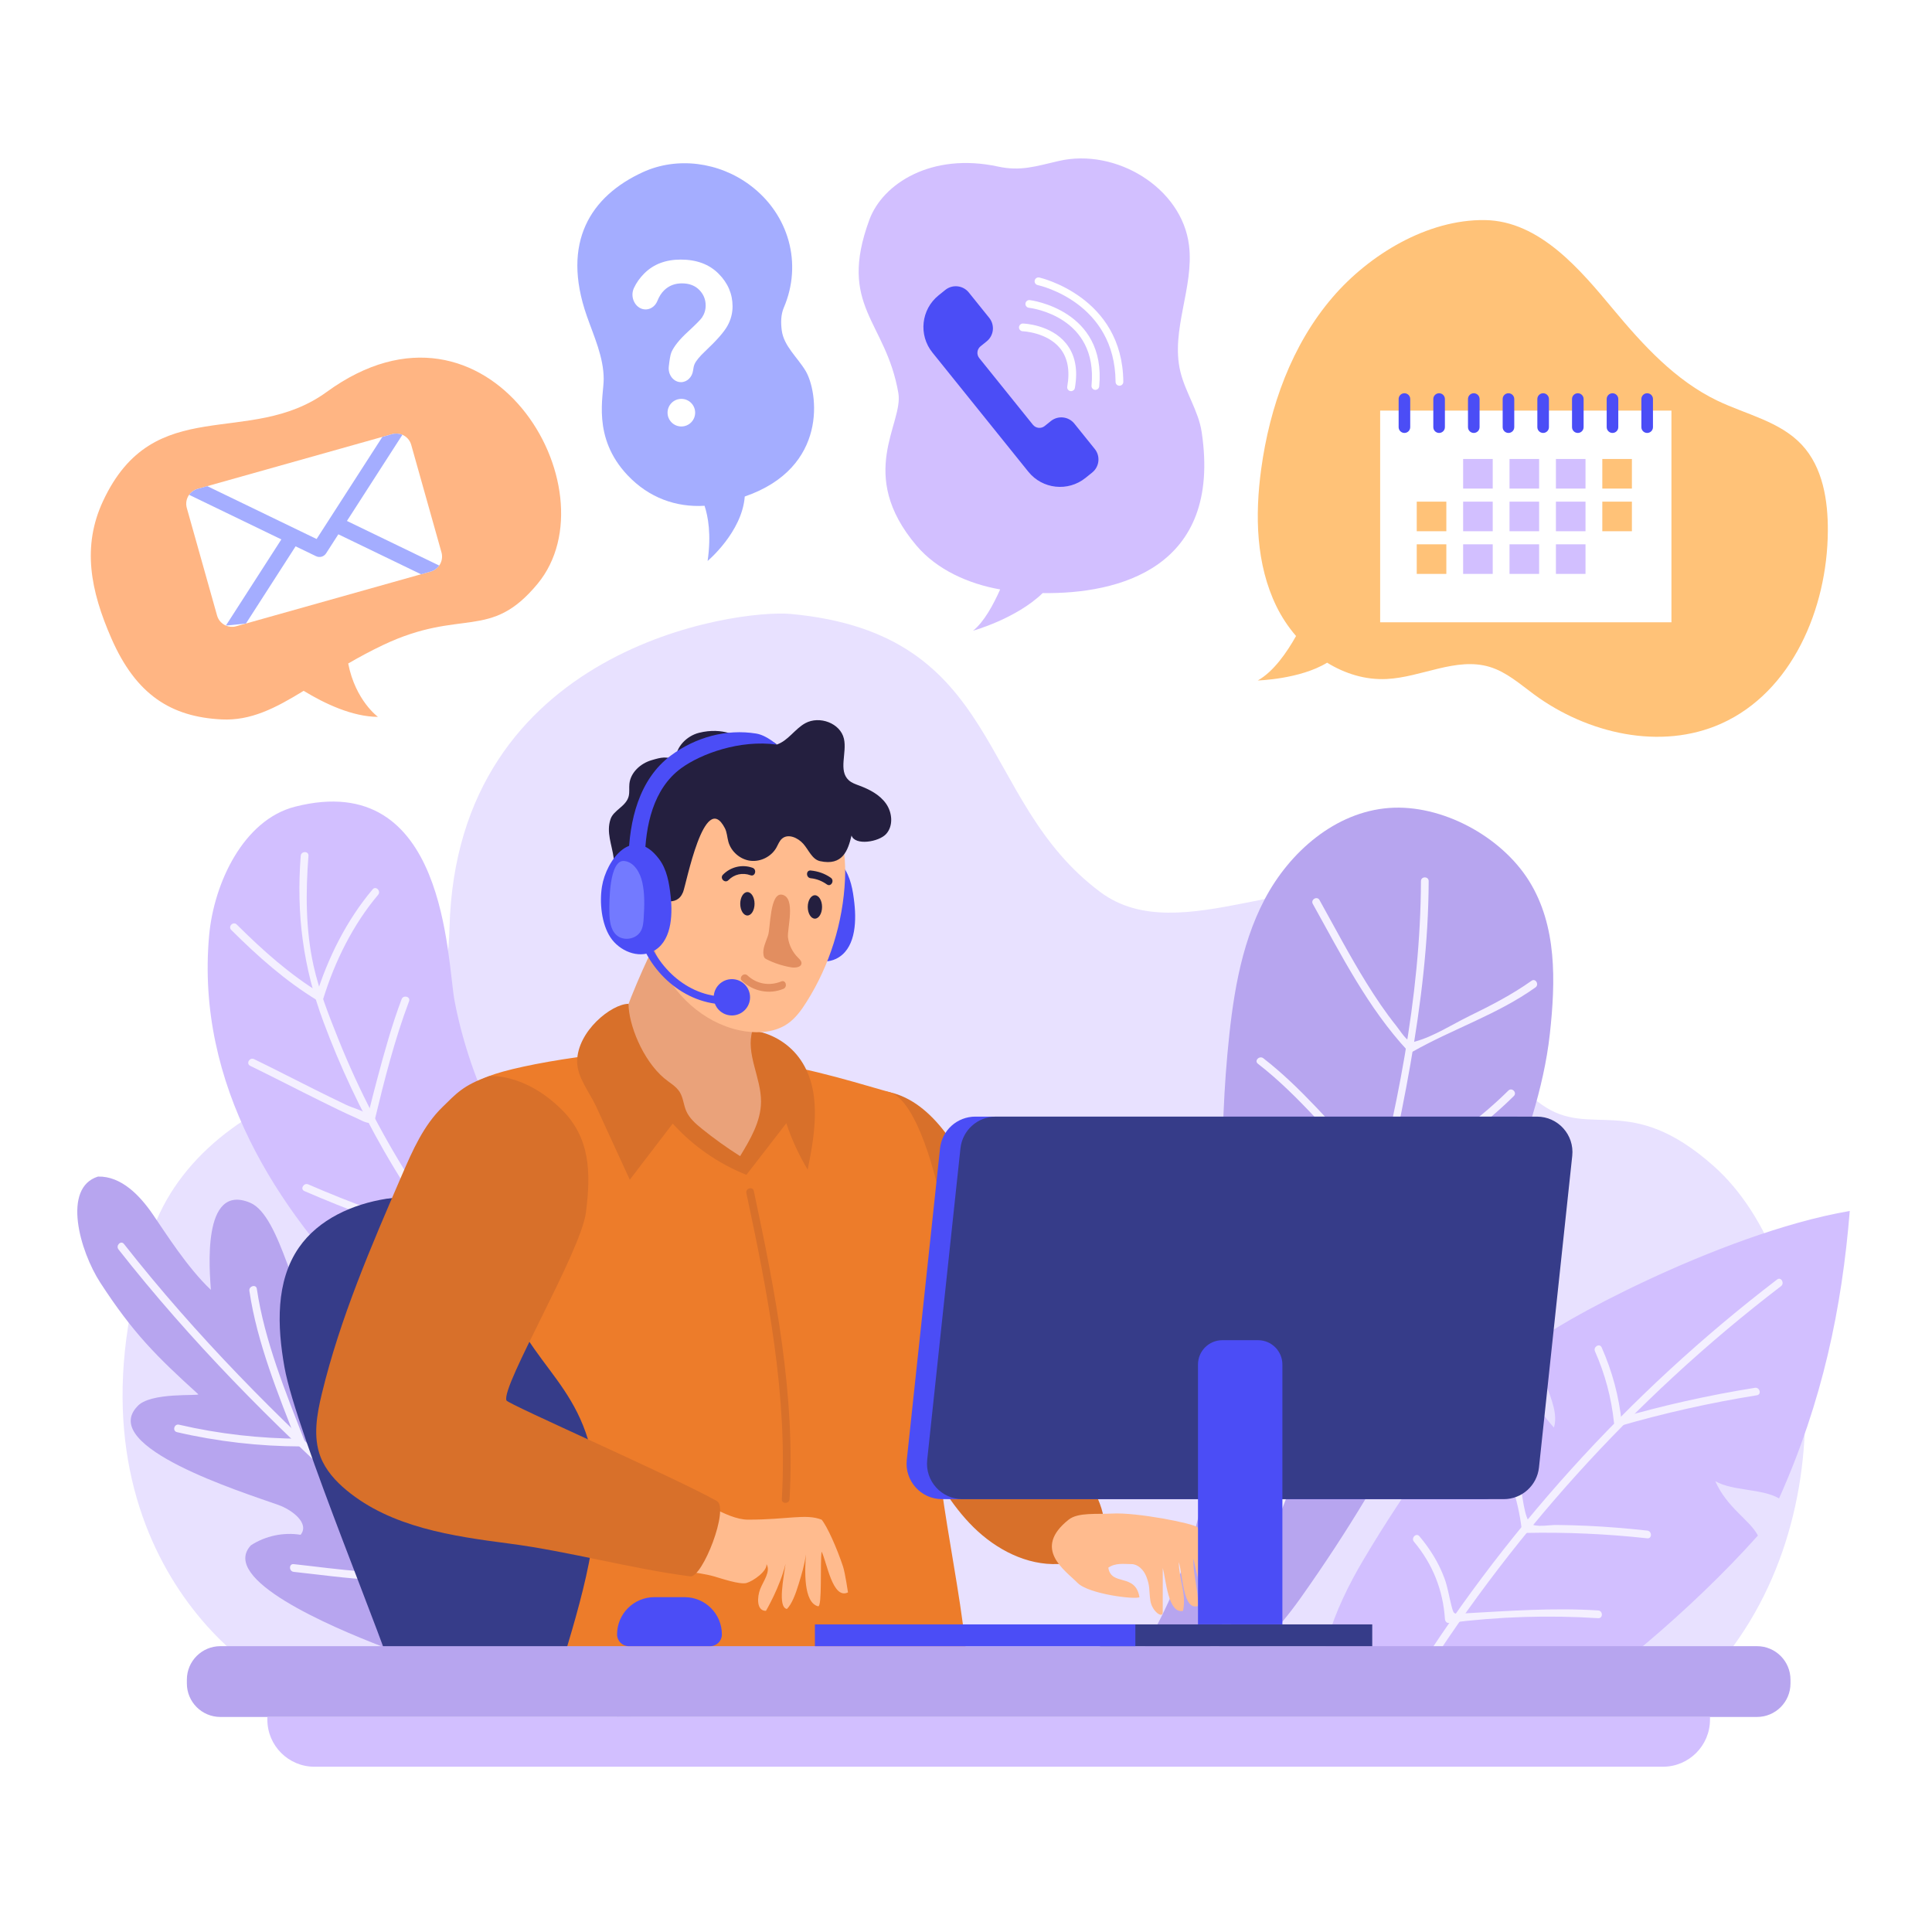
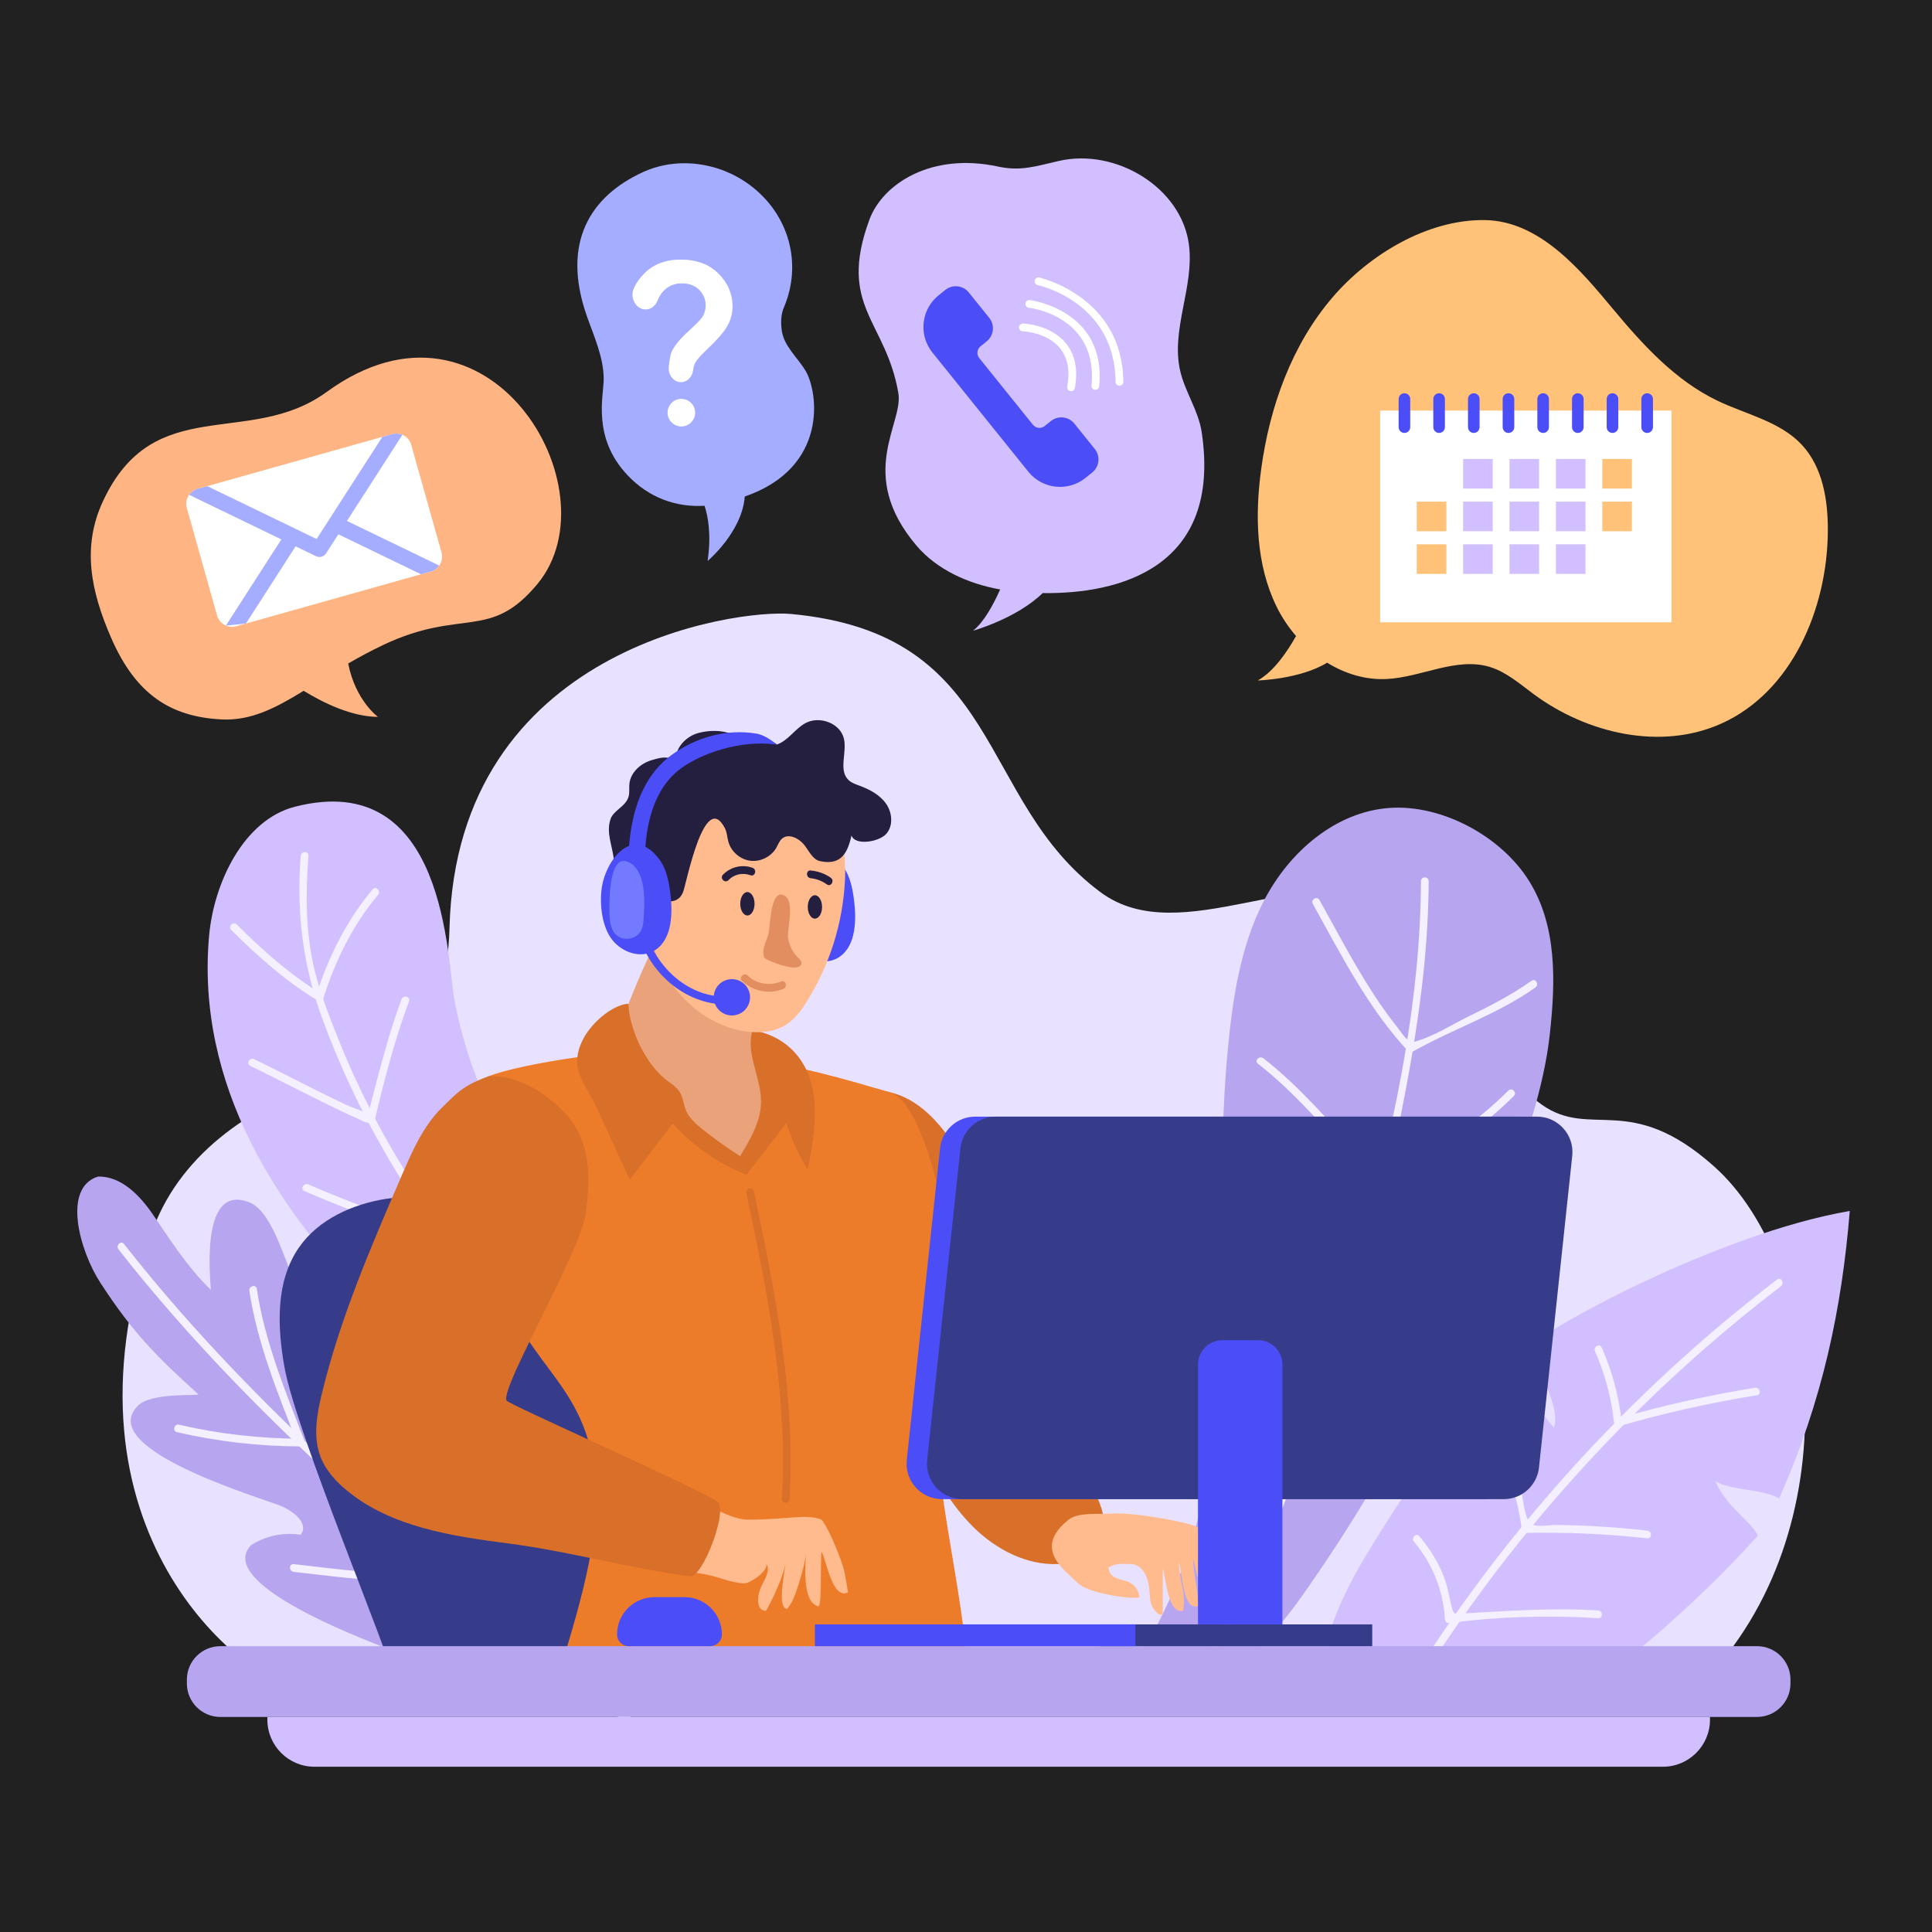
<svg xmlns="http://www.w3.org/2000/svg" version="1.1" x="0px" y="0px" viewBox="0 0 500 500" style="enable-background:new 0 0 500 500;" xml:space="preserve">
  <g id="BACKGROUND">
-     <rect style="fill:#FFFFFF;" width="500" height="500" />
+     <rect style="fill:#212121FF;" width="500" height="500" />
  </g>
  <g id="OBJECTS">
    <g>
      <g>
        <g>
          <g>
            <path style="fill:#E8E1FF;" d="M39.177,319.292c6.708-19.67,24.963-33.085,45.681-39.383c5.389-1.638,11.175-2.383,16.02-5.178       c11.59-6.686,15.12-21.532,15.449-34.537c1.838-72.751,74.419-82.589,88.354-81.301c55.271,5.109,47.832,48.041,80.126,72.004       c20.867,15.484,53.587-9.086,76.672,2.97c19.591,10.231,19.525,39.196,37.436,51.952c12.854,9.155,22.785-3.476,44.668,16.028       c28.16,25.098,35.747,94.304-3.263,133.919l-363.143,1.555C63.806,435.06,12.807,396.619,39.177,319.292z" />
          </g>
          <g>
            <g>
              <path style="fill:#D2BFFF;" d="M352.918,403.565c11.171-18.801,24.079-36.57,38.505-53.007        c2.165,6.969,5.851,13.461,10.726,18.891c2.106-6.576-6.671-16.399-3.655-22.61c1.263-2.602,45.949-27.547,80.225-33.445        c-2.04,25.086-7.019,49.22-18.303,74.391c-4.43-2.583-12.072-1.88-16.502-4.462c3.066,6.953,8.873,9.961,11.032,14.072        c-17.374,19.496-42.526,40.258-50.705,43.239c-17.101,6.233-35.642,2.014-52.299-3.559        c-8.888-2.974-11.083-3.546-8.396-12.832C345.635,417.025,349.095,409.999,352.918,403.565z" />
            </g>
            <g>
              <g>
                <path style="fill:#F4F0FF;" d="M364.866,439.311c25.201-41.032,57.806-77.191,96.055-106.449         c1.009-0.771,0.013-2.509-1.01-1.727c-38.533,29.475-71.381,65.825-96.772,107.166         C362.464,439.402,364.193,440.408,364.866,439.311L364.866,439.311z" />
              </g>
            </g>
            <g>
              <g>
                <path style="fill:#F4F0FF;" d="M365.933,398.999c4.831,5.761,7.531,12.52,8.017,20.025c0.031,0.486,0.436,1.072,1,1         c12.841-1.647,25.731-2.06,38.652-1.239c1.285,0.082,1.28-1.919,0-2c-11.739-0.746-23.113,0.133-34.807,0.766         c-2.634,0.143-2.54,0.379-3.171-2.031c-0.625-2.386-0.94-4.741-1.808-7.076c-1.495-4.02-3.72-7.582-6.468-10.859         C366.519,396.597,365.11,398.018,365.933,398.999L365.933,398.999z" />
              </g>
            </g>
            <g>
              <g>
                <path style="fill:#F4F0FF;" d="M386.429,373.842c3.96,6.795,6.437,14.067,7.385,21.875c0.064,0.528,0.406,1.012,1,1         c10.531-0.215,21.021,0.251,31.492,1.398c1.278,0.14,1.268-1.861,0-2c-5.229-0.573-10.466-1.01-15.722-1.243         c-2.626-0.117-5.255-0.188-7.884-0.214c-1.613-0.016-5.189,0.678-6.503-0.305c-1.84-1.376-2.132-8.061-2.953-10.504         c-1.296-3.857-3.042-7.504-5.089-11.017C387.508,371.721,385.779,372.726,386.429,373.842L386.429,373.842z" />
              </g>
            </g>
            <g>
              <g>
                <path style="fill:#F4F0FF;" d="M412.779,349.719c2.613,5.907,4.239,12.005,4.917,18.427c0.066,0.627,0.587,1.161,1.266,0.964         c11.744-3.411,23.654-6.083,35.729-8.017c1.267-0.203,0.729-2.131-0.532-1.929c-12.076,1.934-23.985,4.606-35.729,8.017         c0.422,0.321,0.844,0.643,1.266,0.964c-0.717-6.788-2.431-13.197-5.19-19.436         C413.986,347.535,412.262,348.551,412.779,349.719L412.779,349.719z" />
              </g>
            </g>
          </g>
          <g>
            <g>
              <path style="fill:#B7A5EF;" d="M317.632,273.004c1.263-13.845,3.204-27.977,9.672-40.283        c6.468-12.306,18.336-22.596,32.2-23.622c13.621-1.007,29.032,7.328,36.243,18.928s6.848,25.908,5.359,39.485        c-1.579,14.399-6.585,28.169-11.552,41.776c-14.641,40.108-28.161,69.192-52.807,104.057        c-25.366,35.883-54.493,30.954-40.315,12.683C324.628,377.998,312.753,326.48,317.632,273.004z" />
            </g>
            <g>
              <g>
                <path style="fill:#F4F0FF;" d="M305.618,442.738c14.661-21.786,24.59-47.052,33.445-71.634         c11.199-31.089,20.283-63.154,25.959-95.728c2.723-15.627,4.667-31.462,4.718-47.343c0.004-1.287-1.996-1.289-2,0         c-0.098,30.243-6.439,60.482-14.12,89.607c-7.97,30.224-18,60.113-30.798,88.649c-5.474,12.206-11.45,24.322-18.932,35.439         C303.17,442.799,304.902,443.802,305.618,442.738L305.618,442.738z" />
              </g>
            </g>
            <g>
              <g>
                <path style="fill:#F4F0FF;" d="M339.754,233.934c7.37,13.227,14.237,26.894,24.627,38.078         c0.303,0.327,0.836,0.37,1.212,0.156c10.432-5.91,21.918-9.599,31.775-16.62c1.04-0.74,0.042-2.476-1.009-1.727         c-5.051,3.597-10.595,6.444-16.156,9.159c-4.327,2.112-9.18,5.253-13.827,6.523c-1.72,0.47-0.434,0.636-1.736-0.151         c-1.082-0.654-2.525-2.913-3.309-3.893c-2.816-3.522-5.335-7.277-7.71-11.107c-4.327-6.978-8.144-14.258-12.139-21.427         C340.855,231.801,339.127,232.808,339.754,233.934L339.754,233.934z" />
              </g>
            </g>
            <g>
              <g>
                <path style="fill:#F4F0FF;" d="M325.54,275.291c10.769,8.346,19.42,19.385,28.922,29.075         c0.663,0.676,1.706,2.195,2.702,2.454c2.374,0.618,7.42-3.369,9.432-4.494c9.202-5.141,17.679-11.254,25.18-18.671         c0.917-0.906-0.498-2.32-1.414-1.414c-6.976,6.898-14.81,12.663-23.317,17.534c-2.054,1.176-7.954,5.401-9.673,4.677         c-1.414-0.595-3.112-3.184-4.147-4.279c-8.424-8.916-16.541-18.756-26.271-26.296         C325.949,273.098,324.523,274.503,325.54,275.291L325.54,275.291z" />
              </g>
            </g>
          </g>
          <g>
            <g>
              <path style="fill:#B7A5EF;" d="M98.971,426.15c-13.58-5.241-42.253-17.493-34.026-26.232c3.756-2.44,8.43-3.427,12.851-2.714        c2.401-2.962-2.203-6.471-5.797-7.742c-9.59-3.391-46.368-14.996-36.503-25.44c3.234-3.875,16.424-2.638,15.797-3.206        c-10.804-9.798-16.854-15.818-25.309-28.817c-5.359-8.239-9.953-24.614-0.614-27.506c5.989-0.132,10.785,4.834,14.173,9.775        c3.388,4.941,8.991,13.85,15.03,19.543c-0.275-4.43-2.532-27.895,10.173-22.54c7.941,3.347,11.516,26.757,18.246,35.367        c0.899,1.151,2.355,2.4,3.632,1.69c0.79-0.439,1.044-1.424,1.428-2.243c2.306-4.909,10.268-3.824,13.506,0.527        c3.238,4.351,3.343,10.172,4.024,15.553c0.681,5.38,2.633,11.376,7.607,13.537c0.712-3.111,1.5-6.372,3.654-8.726        c2.154-2.354,6.147-3.35,8.548-1.248c1.157,1.013,1.733,2.519,2.248,3.968c8.406,23.646,25.532,53.512,35.291,75.707        C161.017,443.926,109.59,430.249,98.971,426.15z" />
            </g>
            <g>
              <g>
                <path style="fill:#F4F0FF;" d="M30.667,323.35c37.247,47.41,84.589,85.49,131.557,122.762         c0.998,0.792,2.422-0.614,1.414-1.414c-46.968-37.272-94.309-75.351-131.557-122.762         C31.287,320.924,29.881,322.348,30.667,323.35L30.667,323.35z" />
              </g>
            </g>
            <g>
              <g>
                <path style="fill:#F4F0FF;" d="M45.799,370.639c10.47,2.438,21.366,3.668,32.122,3.698c0.596,0.002,1.204-0.649,0.964-1.266         c-4.924-12.667-10.42-26.027-12.416-39.526c-0.188-1.269-2.115-0.729-1.929,0.532c1.996,13.499,7.492,26.858,12.416,39.526         c0.321-0.422,0.643-0.844,0.964-1.266c-10.584-0.03-21.289-1.228-31.59-3.627C45.078,368.419,44.544,370.346,45.799,370.639         L45.799,370.639z" />
              </g>
            </g>
            <g>
              <g>
                <path style="fill:#F4F0FF;" d="M76.011,406.797c6.793,0.728,13.553,1.709,20.384,2.04c5.961,0.289,12.798,0.591,18.281-2.177         c0.489-0.247,0.609-0.919,0.359-1.368c-8.212-14.767-12.216-31.657-18.944-47.117c-0.512-1.177-2.236-0.16-1.727,1.009         c6.731,15.469,10.723,32.334,18.944,47.117c0.12-0.456,0.239-0.912,0.359-1.368c-5.826,2.941-13.563,2.182-19.859,1.75         c-5.957-0.409-11.863-1.25-17.797-1.886C74.732,404.66,74.742,406.661,76.011,406.797L76.011,406.797z" />
              </g>
            </g>
          </g>
          <g>
            <g>
              <path style="fill:#D2BFFF;" d="M186.182,399.957c-11.016-6.976-21.871-12.048-32.886-19.024        c-14.669-9.289-106.121-61.641-99.177-138.802c1.23-13.664,8.938-29.969,22.231-33.36        c39.33-10.034,39.252,39.691,41.323,50.427c4.742,24.58,17.586,47.01,33.448,66.377s34.75,35.994,53.441,52.647        c4.079,3.634,8.515,8.146,7.978,13.582c-0.196,1.984-1.061,3.831-1.913,5.633        C205.728,407.798,193.791,404.776,186.182,399.957z" />
            </g>
            <g>
              <g>
                <path style="fill:#F4F0FF;" d="M77.829,221.486c-1.176,15.085,0.618,28.802,5.869,42.941         c4.273,11.506,9.514,22.654,15.616,33.303c14.174,24.733,32.916,46.715,54.632,65.142         c13.994,11.874,29.181,22.236,45.144,31.275c1.122,0.635,2.131-1.092,1.009-1.727         c-49.435-27.992-91.12-70.102-112.465-123.324c-2.498-6.229-5.046-12.661-6.498-19.228         c-2.049-9.264-2.041-18.966-1.307-28.382C79.929,220.203,77.929,220.209,77.829,221.486L77.829,221.486z" />
              </g>
            </g>
            <g>
              <g>
                <path style="fill:#F4F0FF;" d="M59.85,240.674c6.918,6.877,14.011,13.206,22.373,18.29c0.568,0.345,1.282,0.007,1.469-0.598         c2.973-9.592,7.668-19.089,14.164-26.791c0.825-0.978-0.583-2.4-1.414-1.414c-6.732,7.982-11.594,17.723-14.678,27.674         c0.49-0.199,0.979-0.398,1.469-0.598c-8.21-4.992-15.182-11.231-21.968-17.977C60.35,238.352,58.936,239.765,59.85,240.674         L59.85,240.674z" />
              </g>
            </g>
            <g>
              <g>
                <path style="fill:#F4F0FF;" d="M64.749,275.832c6.204,3.015,12.324,6.202,18.51,9.252c2.907,1.433,5.815,2.88,8.785,4.179         c1.119,0.49,2.696,1.503,3.968,1.352c0.432-0.051,0.854-0.274,0.964-0.734c2.489-10.346,5.137-20.786,8.887-30.754         c0.454-1.206-1.479-1.727-1.928-0.532c-2.513,6.68-4.429,13.585-6.266,20.475c-0.71,2.663-1.398,5.332-2.063,8.007         c-0.157,0.633-0.307,1.268-0.468,1.9c-0.039,0.154,1.064,0.128,0.139-0.538c-1.539-1.107-4.007-1.705-5.744-2.528         c-2.805-1.329-5.586-2.709-8.363-4.094c-5.141-2.563-10.244-5.204-15.411-7.714C64.606,273.545,63.59,275.269,64.749,275.832         L64.749,275.832z" />
              </g>
            </g>
            <g>
              <g>
                <path style="fill:#F4F0FF;" d="M78.774,308.248c11.097,4.795,22.544,9.179,34.315,12.009c0.522,0.125,1.087-0.162,1.23-0.699         c2.652-9.909,3.782-20.081,4.446-30.295c0.084-1.285-1.917-1.28-2,0c-0.653,10.037-1.769,20.027-4.375,29.763         c0.41-0.233,0.82-0.466,1.23-0.699c-11.598-2.788-22.904-7.082-33.838-11.807C78.614,306.016,77.595,307.738,78.774,308.248         L78.774,308.248z" />
              </g>
            </g>
          </g>
        </g>
        <g>
          <g>
            <g>
              <path style="fill:#363C89;" d="M73.621,353.833c-1.875-10.518-2.338-22.208,3.752-30.987        c5.061-7.296,13.867-11.228,22.639-12.611c6.693-1.055,87.363-7.607,90.316-4.67c2.735,2.719,11.202,7.725,14.593,21.818        c4.07,16.913,16.397,89.055,12.923,104.162c-9.627,2.396-101.65,2.863-115.967,2.99        C101.291,429.178,76.677,370.973,73.621,353.833z" />
            </g>
            <g>
              <g>
                <g>
                  <g>
                    <path style="fill:#D8702A;" d="M230.279,282.664c22.335,5.084,31.116,51.849,34.515,63.211           c3.715,12.419,9.032,24.359,15.777,35.429c3.394,5.57,7.234,12.518,3.926,18.139c-2.088,3.549-6.468,5.133-10.581,5.324           c-8.19,0.38-16.093-3.739-21.938-9.487c-5.845-5.749-9.925-13.021-13.699-20.299           c-11.174-21.549-17.73-37.856-22.832-61.587C215.166,312.094,213.051,278.743,230.279,282.664z" />
                  </g>
                  <g>
                    <path style="fill:#FFBB8E;" d="M278.86,409.645c2.855,2.91,15.028,4.395,16.03,3.699c-1.057-6.341-7.29-2.74-8.06-7.629           c1.895-1.325,4.144-0.924,6.002-0.924c1.62-0.001,3.134,1.438,3.82,3.18c1.037,2.634,0.652,3.453,1.057,6.254           c0.399,2.763,3.204,4.783,3.206,3.021c0.003-3.235,0.008-8.231,0.011-11.466c0.798,2.877,1.363,11.968,5.239,11.11           c0.945-4.351-1.067-8.183-1.086-12.635c1.1,3.778,1.086,12.635,4.961,11.379c0.158-4.06-1.346-8.163-1.188-12.223           c0.87,3.582,2.245,11.342,4.388,10.091c0.647-3.907-0.419-8.041-1.262-11.911c-0.513-2.353-0.386-4.632-2.096-6.328           c-1.051-1.042-15.889-3.919-22.044-3.557c-3.883,0.228-8.82-0.367-11.265,1.576           C267.058,400.838,275.662,406.385,278.86,409.645z" />
                  </g>
                </g>
                <g>
                  <path style="fill:#ED7C2A;" d="M128.955,328.087c5.081,24.709,21.854,27.869,24.978,52.901          c2.085,16.704-4.9,37.398-9.652,53.547c38.601,1.357,77.683,0.653,106.21-0.58c-1.044-23.391-10.387-54.458-8.222-77.772          c1.241-13.368,4.194-25.774,2.3-39.064c-1.894-13.291-7.632-32.54-14.29-34.454c-12.942-3.72-23.817-7.07-38.727-8.691          c-6.512-0.708-25.626-2.699-42.122-0.376c-10.362,1.46-19.14,3.399-22.859,4.908          C101.966,288.487,124.559,306.711,128.955,328.087z" />
                </g>
                <g>
                  <path style="fill:#EAA27A;" d="M192.78,301.312c2.439-0.18,12.899-18.875,12.102-21.187          c-2.807-6.427-8.002,0.059-9.68-4.705c-1.34-3.807,5.269-21.138,1.556-25.581c-2.217-2.653-24.362-10.863-28.292-3.372          c-1.853,3.531-8.803,19.37-8.803,23.49C159.663,272.356,185.951,301.816,192.78,301.312z" />
                </g>
                <g>
                  <g>
                    <path style="fill:#FFBB8E;" d="M212.627,393.283c1.42,1.667,3.971,7.359,5.557,12.169c0.525,1.593,1.278,6.66,1.278,6.66           c-4.016,1.938-5.448-7.822-6.835-10.569c-0.407,3.018,0.176,14.268-0.882,14.172c-3.874-0.961-3.455-9.415-3.169-13.467           c-0.351,2.691-1.097,5.126-1.889,7.722c-0.807,2.647-1.761,5.137-3.024,6.428c-2.485-0.411-0.82-8.191-0.371-11.664           c-1.419,5.972-5.066,12.157-5.066,12.157c-2.508,0-2.286-3.611-1.483-5.66c0.806-2.059,2.792-4.565,1.617-6.44           c0.246,1.801-3.412,4.395-5.162,4.883c-1.751,0.487-6.653-1.212-8.401-1.709c-8.348-2.376-27.682-1.529-25.099-10.826           c1.769-6.369,9.901-11.637,15.763-10.745c5.15,0.783,12.337,6.89,18.144,6.89           C203.996,393.283,208.466,391.693,212.627,393.283z" />
                  </g>
                  <g>
                    <path style="fill:#D8702A;" d="M185.5,388.453c-10.466-5.925-54.051-25.055-54.431-26.016           c-1.456-3.683,19.272-38.443,20.576-48.698c1.304-10.256,1.107-19.235-6.23-26.518c-9.759-9.688-18.844-8.715-18.844-8.715           c-6.776,2.374-8.567,4.608-12.033,7.968c-4.91,4.759-7.743,11.209-10.457,17.484c-8.012,18.521-16.061,37.154-20.798,56.77           c-1.295,5.364-2.315,11.137-0.339,16.289c1.328,3.465,3.909,6.316,6.767,8.682c11.542,9.554,27.266,11.851,42.124,13.784           c15.407,2.005,31.39,6.477,46.797,8.482C181.801,408.377,188.819,390.332,185.5,388.453z" />
                  </g>
                </g>
                <g>
                  <path style="fill:#D8702A;" d="M149.363,274.723c-0.012,4.095,3.243,7.986,4.952,11.707          c2.891,6.295,5.783,12.59,8.675,18.884c3.702-4.843,7.403-9.687,11.105-14.53c5.242,5.791,11.821,10.365,19.075,13.263          c3.442-4.45,6.883-8.9,10.325-13.351c1.402,4.191,3.261,8.23,5.533,12.021c2.007-9.827,3.733-21.032-2.286-29.055          c-2.854-3.805-7.29-6.383-12.009-6.979c-1.805,5.997,2.265,12.195,2.22,18.458c-0.036,5.089-2.767,9.719-5.413,14.066          c-3.448-2.18-6.77-4.561-9.942-7.127c-1.585-1.282-3.184-2.677-3.999-4.546c-0.698-1.599-0.776-3.452-1.7-4.931          c-0.952-1.522-2.634-2.395-4.005-3.554c-5.638-4.764-9.231-14.026-9.231-19.26          C158.294,259.791,149.385,266.87,149.363,274.723z" />
                </g>
                <g>
                  <g>
                    <path style="fill:#D8702A;" d="M193.161,308.764c5.548,26.024,10.728,52.475,9.174,79.215c-0.075,1.286,1.926,1.282,2,0           c1.564-26.91-3.663-53.56-9.245-79.747C194.822,306.974,192.893,307.506,193.161,308.764L193.161,308.764z" />
                  </g>
                </g>
              </g>
              <g>
                <g>
                  <path style="fill:#4B4DF6;" d="M203.664,232.288c-0.666,4.135-0.447,8.635,1.852,12.136          c2.299,3.501,7.122,5.547,10.883,3.704c4.836-2.368,5.303-9.009,4.713-14.361c-0.372-3.378-0.957-6.896-3.003-9.61          C211.281,215.103,204.763,225.456,203.664,232.288z" />
                </g>
                <g>
                  <path style="fill:#FFBB8E;" d="M171.256,250.249c4.174,8.522,12.299,15.315,21.69,16.673          c3.721,0.538,7.742,0.171,10.844-1.954c2.075-1.422,3.586-3.515,4.929-5.642c5.987-9.481,9.458-20.535,9.968-31.736          c0.402-8.84-1.649-18.79-8.99-23.731c-5.578-3.754-12.797-3.687-19.518-3.484c-3.461,0.105-7.054,0.242-10.136,1.822          c-3.204,1.643-5.457,4.642-7.58,7.553C164.764,220.311,165.531,238.562,171.256,250.249z" />
                </g>
                <g>
                  <g>
                    <path style="fill:#E28E60;" d="M192.037,253.859c2.878,2.703,7.007,3.561,10.688,2.063           c1.176-0.479,0.662-2.414-0.532-1.929c-3.031,1.234-6.335,0.712-8.742-1.549           C192.514,251.564,191.097,252.975,192.037,253.859L192.037,253.859z" />
                  </g>
                </g>
                <g>
                  <path style="fill:#241F3F;" d="M187.595,214.329c0.567,1.095,0.586,2.384,0.923,3.569c0.727,2.551,3.081,4.557,5.715,4.869          c2.634,0.312,5.392-1.089,6.694-3.4c0.457-0.811,0.768-1.746,1.48-2.346c1.599-1.351,4.104-0.204,5.491,1.364          c1.386,1.569,2.273,4.025,4.318,4.476c5.894,1.298,7.246-2.823,8.162-6.629c0.89,2.676,7.082,1.686,8.967-0.412          c1.885-2.099,1.586-5.529-0.037-7.835c-1.624-2.307-4.259-3.682-6.903-4.665c-0.97-0.361-1.985-0.698-2.749-1.395          c-2.748-2.507-0.416-7.111-1.247-10.737c-0.93-4.053-6.348-6.022-9.997-4.026c-2.723,1.49-4.462,4.568-7.413,5.533          c-0.087-0.68-9.576-4.367-9.686-1.828c0,0-4.051-2.818-10.427-1.213c-3.101,0.781-5.974,3.608-5.996,6.806          c-2.893-0.609-3.47-0.554-6.304,0.287c-2.834,0.841-5.402,3.174-5.701,6.115c-0.107,1.055,0.073,2.138-0.173,3.17          c-0.633,2.665-3.915,3.598-4.706,5.955c-1.152,3.431,0.357,6.563,0.837,10.194c0.786,5.943-0.444,11.126,7.17,10.657          c5.047-0.311,9.063,2.17,10.767-1.968C177.589,228.904,182.296,204.107,187.595,214.329z" />
                </g>
                <g>
                  <path style="fill:#4B4DF6;" d="M155.787,229.442c-0.666,4.135-0.118,9.629,2.18,13.131          c2.299,3.501,7.122,5.547,10.883,3.704c4.836-2.368,5.303-9.009,4.713-14.361c-0.372-3.378-0.956-6.896-3.002-9.609          C163.733,213.252,156.886,222.61,155.787,229.442z" />
                </g>
                <g>
                  <g>
                    <path style="fill:#4B4DF6;" d="M166.889,222.331c0.143-8.521,2.097-18.19,9.406-23.521           c5.148-3.755,15.193-7.416,24.703-6.116c0,0-2.604-2.41-5.287-2.847c-7.777-1.266-15.694,0.974-22.003,5.616           c-8.358,6.149-10.882,17.016-11.047,26.869C162.616,225.052,166.844,225.053,166.889,222.331L166.889,222.331z" />
                  </g>
                </g>
                <g>
                  <g>
                    <path style="fill:#4B4DF6;" d="M164.63,239.044c1.681,10.536,10.628,19.835,21.408,20.818c1.281,0.117,1.273-1.884,0-2           c-9.936-0.905-17.949-9.758-19.479-19.349C166.357,237.245,164.429,237.783,164.63,239.044L164.63,239.044z" />
                  </g>
                </g>
                <g>
                  <path style="fill:#4B4DF6;" d="M194.113,258.1c0,2.596-2.105,4.701-4.701,4.701c-2.597,0-4.701-2.105-4.701-4.701          s2.105-4.701,4.701-4.701C192.008,253.399,194.113,255.504,194.113,258.1z" />
                </g>
                <g>
                  <path style="fill:#E28E60;" d="M203.933,242.642c0.245,1.927,1.17,3.777,2.605,5.21c0.433,0.432,0.946,0.912,0.888,1.494          c-0.1,0.998-1.619,1.179-2.699,0.996c-2.196-0.372-4.326-1.066-6.283-2.048c-0.173-0.087-0.347-0.177-0.481-0.308          c-0.224-0.217-0.316-0.521-0.365-0.816c-0.29-1.731,0.613-3.415,1.176-5.09c0.634-1.887,0.438-11.224,3.658-10.529          C206.054,232.331,203.66,240.496,203.933,242.642z" />
                </g>
                <g>
                  <path style="fill:#737AFF;" d="M157.707,236.088c0.036,2.134,0.264,4.507,1.855,5.93c1.821,1.63,5.113,1.069,6.292-1.07          c0.568-1.031,0.663-2.248,0.736-3.423c0.189-3.062,0.3-6.17-0.363-9.166c-0.554-2.5-2.065-5.207-4.604-5.531          C157.586,222.314,157.666,233.705,157.707,236.088z" />
                </g>
                <g>
                  <path style="fill:#241F3F;" d="M195.276,233.898c0,1.674-0.828,3.03-1.85,3.03s-1.85-1.357-1.85-3.03          c0-1.674,0.828-3.031,1.85-3.031S195.276,232.225,195.276,233.898z" />
                </g>
                <g>
                  <ellipse style="fill:#241F3F;" cx="210.898" cy="234.717" rx="1.85" ry="3.03" />
                </g>
                <g>
                  <g>
                    <path style="fill:#241F3F;" d="M188.509,227.79c1.531-1.564,3.668-2.013,5.716-1.276c1.213,0.437,1.736-1.495,0.532-1.929           c-2.689-0.968-5.671-0.243-7.661,1.791C186.194,227.297,187.607,228.712,188.509,227.79L188.509,227.79z" />
                  </g>
                </g>
                <g>
                  <g>
                    <path style="fill:#241F3F;" d="M209.815,227.286c1.536,0.15,2.929,0.719,4.186,1.605c1.054,0.743,2.055-0.99,1.009-1.727           c-1.555-1.096-3.309-1.694-5.195-1.878C208.534,225.161,208.543,227.162,209.815,227.286L209.815,227.286z" />
                  </g>
                </g>
              </g>
            </g>
          </g>
          <g>
            <g>
              <g>
                <path style="fill:#B7A5EF;" d="M454.709,444.347H57.029c-4.787,0-8.667-3.88-8.667-8.667v-0.986         c0-4.786,3.88-8.667,8.667-8.667h397.68c4.786,0,8.667,3.88,8.667,8.667v0.986         C463.375,440.467,459.495,444.347,454.709,444.347z" />
              </g>
              <g>
                <path style="fill:#D2BFFF;" d="M442.544,444.347H69.194v0.694c0,6.731,5.457,12.188,12.188,12.188h348.974         c6.731,0,12.188-5.457,12.188-12.188V444.347z" />
              </g>
            </g>
            <g>
              <g>
                <path style="fill:#4B4DF6;" d="M383.88,387.979H243.793c-5.451,0-9.699-4.726-9.121-10.146l8.611-80.652         c0.498-4.662,4.432-8.199,9.121-8.199h140.087c5.451,0,9.699,4.726,9.121,10.146l-8.611,80.652         C392.503,384.443,388.569,387.979,383.88,387.979z" />
              </g>
              <g>
                <path style="fill:#363C89;" d="M389.165,387.979H249.078c-5.451,0-9.699-4.726-9.121-10.146l8.61-80.652         c0.498-4.662,4.432-8.199,9.121-8.199h140.087c5.451,0,9.699,4.726,9.121,10.146l-8.611,80.652         C397.788,384.443,393.854,387.979,389.165,387.979z" />
              </g>
              <g>
                <path style="fill:#4B4DF6;" d="M325.58,346.839h-9.24c-3.48,0-6.302,2.821-6.302,6.302v67.25h21.843v-67.25         C331.882,349.66,329.06,346.839,325.58,346.839z" />
              </g>
              <g>
                <rect x="284.673" y="420.391" style="fill:#363C89;" width="70.461" height="5.637" />
              </g>
              <g>
                <rect x="210.898" y="420.391" style="fill:#4B4DF6;" width="82.935" height="5.637" />
              </g>
              <g>
                <path style="fill:#4B4DF6;" d="M177.181,413.345h-7.842c-5.326,0-9.643,4.317-9.643,9.643c0,1.679,1.361,3.04,3.04,3.04         h21.049c1.679,0,3.04-1.361,3.04-3.04C186.824,417.662,182.507,413.345,177.181,413.345z" />
              </g>
            </g>
          </g>
        </g>
      </g>
      <g>
        <g>
          <path style="fill:#D2BFFF;" d="M310.994,111.821c-0.828-5.513-4.256-10.311-5.538-15.736c-2.519-10.663,3.59-21.7,2.263-32.576      c-1.826-14.973-18.961-25.248-33.661-21.861c-6.11,1.408-9.933,2.718-15.78,1.455c-17.205-3.714-29.845,4.429-33.282,13.764      c-8.273,22.468,4.267,26.049,7.5,44.87c1.364,7.939-10.997,20.945,4.691,39.47c5.29,6.247,13.486,9.905,21.654,11.336      c-1.749,3.939-4.208,8.464-7.019,10.686c0,0,11.192-3.108,18.029-9.743C289.462,153.776,316.285,147.049,310.994,111.821z" />
        </g>
        <g>
          <g>
            <path style="fill:#4B4DF6;" d="M283.325,116.193l-5.282-6.562c-1.499-1.862-4.224-2.157-6.087-0.658l-1.591,1.281       c-0.933,0.751-2.298,0.604-3.049-0.33l-6.552-8.14l-0.781-0.97l-6.552-8.14c-0.751-0.933-0.604-2.298,0.33-3.049l1.591-1.281       c1.863-1.499,2.157-4.224,0.658-6.087l-5.282-6.562c-1.499-1.863-4.224-2.157-6.087-0.658l-1.735,1.397       c-4.528,3.645-5.244,10.27-1.6,14.799l4.111,5.108l7.912,9.83l0.781,0.971l7.912,9.83l4.111,5.108       c3.645,4.528,10.27,5.244,14.799,1.6l1.735-1.397C284.53,120.78,284.824,118.055,283.325,116.193z" />
          </g>
          <g>
            <path style="fill:#FFFFFF;" d="M277.192,101.229c-0.058,0-0.117-0.005-0.176-0.016c-0.544-0.096-0.906-0.616-0.81-1.159       c0.735-4.14,0.111-7.473-1.856-9.906c-3.358-4.154-9.607-4.419-9.669-4.421c-0.552-0.019-0.984-0.481-0.966-1.033       c0.019-0.552,0.531-0.992,1.031-0.966c0.292,0.009,7.204,0.286,11.148,5.15c2.357,2.905,3.123,6.783,2.28,11.525       C278.09,100.889,277.668,101.229,277.192,101.229z" />
          </g>
          <g>
            <path style="fill:#FFFFFF;" d="M283.482,100.897c-0.031,0-0.063-0.001-0.095-0.004c-0.55-0.052-0.954-0.54-0.901-1.089       c1.684-17.858-15.486-20.07-16.219-20.155c-0.548-0.064-0.941-0.56-0.878-1.108c0.065-0.548,0.568-0.938,1.107-0.879       c0.199,0.023,19.851,2.503,17.98,22.33C284.428,100.509,283.992,100.897,283.482,100.897z" />
          </g>
          <g>
            <path style="fill:#FFFFFF;" d="M289.71,99.827c-0.55,0-0.996-0.443-1-0.994c-0.134-20.416-19.347-24.878-20.164-25.058       c-0.539-0.119-0.881-0.652-0.763-1.191c0.118-0.539,0.655-0.879,1.189-0.763c0.216,0.047,21.593,4.963,21.737,27       c0.004,0.552-0.441,1.003-0.993,1.006C289.714,99.827,289.712,99.827,289.71,99.827z" />
          </g>
        </g>
      </g>
      <g>
        <g>
          <path style="fill:#FFC278;" d="M466.259,115.061c-5.646-6.008-14.322-7.783-21.759-11.343      c-10.875-5.206-19.262-14.39-26.979-23.653c-8.405-10.089-18.992-22.909-33.249-23.108      c-14.892-0.208-29.941,8.978-39.352,19.923c-10.636,12.37-16.335,28.4-18.532,44.565c-1.624,11.953-1.344,24.598,3.937,35.443      c1.342,2.757,3.068,5.364,5.09,7.714c-2.334,4.168-5.81,9.221-9.901,11.503c0,0,10.936-0.306,17.944-4.603      c4.634,2.858,9.908,4.489,15.37,4.227c9.048-0.434,18.035-5.753,26.706-3.132c4.331,1.309,7.825,4.43,11.468,7.113      c13.785,10.15,32.779,14.562,48.409,7.58c18.325-8.186,27.489-29.734,27.632-49.804      C473.1,129.481,471.743,120.896,466.259,115.061z" />
        </g>
        <g>
          <g>
            <rect x="357.183" y="106.264" style="fill:#FFFFFF;" width="75.386" height="54.783" />
          </g>
          <g>
            <g>
              <path style="fill:#4B4DF6;" d="M363.465,112.047c-0.828,0-1.5-0.671-1.5-1.5v-7.277c0-0.829,0.672-1.5,1.5-1.5        c0.828,0,1.5,0.671,1.5,1.5v7.277C364.965,111.376,364.293,112.047,363.465,112.047z" />
            </g>
            <g>
              <path style="fill:#4B4DF6;" d="M372.439,112.047c-0.828,0-1.5-0.671-1.5-1.5v-7.277c0-0.829,0.672-1.5,1.5-1.5        c0.828,0,1.5,0.671,1.5,1.5v7.277C373.939,111.376,373.268,112.047,372.439,112.047z" />
            </g>
            <g>
              <path style="fill:#4B4DF6;" d="M381.414,112.047c-0.828,0-1.5-0.671-1.5-1.5v-7.277c0-0.829,0.672-1.5,1.5-1.5        c0.828,0,1.5,0.671,1.5,1.5v7.277C382.914,111.376,382.242,112.047,381.414,112.047z" />
            </g>
            <g>
              <path style="fill:#4B4DF6;" d="M390.389,112.047c-0.828,0-1.5-0.671-1.5-1.5v-7.277c0-0.829,0.672-1.5,1.5-1.5        c0.828,0,1.5,0.671,1.5,1.5v7.277C391.889,111.376,391.217,112.047,390.389,112.047z" />
            </g>
            <g>
              <path style="fill:#4B4DF6;" d="M399.363,112.047c-0.828,0-1.5-0.671-1.5-1.5v-7.277c0-0.829,0.672-1.5,1.5-1.5        s1.5,0.671,1.5,1.5v7.277C400.863,111.376,400.191,112.047,399.363,112.047z" />
            </g>
            <g>
              <path style="fill:#4B4DF6;" d="M408.337,112.047c-0.828,0-1.5-0.671-1.5-1.5v-7.277c0-0.829,0.672-1.5,1.5-1.5        c0.828,0,1.5,0.671,1.5,1.5v7.277C409.837,111.376,409.165,112.047,408.337,112.047z" />
            </g>
            <g>
              <path style="fill:#4B4DF6;" d="M417.311,112.047c-0.828,0-1.5-0.671-1.5-1.5v-7.277c0-0.829,0.672-1.5,1.5-1.5        s1.5,0.671,1.5,1.5v7.277C418.811,111.376,418.14,112.047,417.311,112.047z" />
            </g>
            <g>
              <path style="fill:#4B4DF6;" d="M426.286,112.047c-0.828,0-1.5-0.671-1.5-1.5v-7.277c0-0.829,0.672-1.5,1.5-1.5        c0.828,0,1.5,0.671,1.5,1.5v7.277C427.786,111.376,427.114,112.047,426.286,112.047z" />
            </g>
          </g>
          <g>
            <g>
              <rect x="378.658" y="118.785" style="fill:#D2BFFF;" width="7.658" height="7.658" />
            </g>
            <g>
              <rect x="390.664" y="118.785" style="fill:#D2BFFF;" width="7.658" height="7.658" />
            </g>
            <g>
              <rect x="402.67" y="118.785" style="fill:#D2BFFF;" width="7.658" height="7.658" />
            </g>
            <g>
              <rect x="414.677" y="118.785" style="fill:#FFC278;" width="7.658" height="7.658" />
            </g>
          </g>
          <g>
            <g>
              <rect x="366.652" y="129.826" style="fill:#FFC278;" width="7.658" height="7.658" />
            </g>
            <g>
              <rect x="378.658" y="129.826" style="fill:#D2BFFF;" width="7.658" height="7.658" />
            </g>
            <g>
              <rect x="390.664" y="129.826" style="fill:#D2BFFF;" width="7.658" height="7.658" />
            </g>
            <g>
              <rect x="402.67" y="129.826" style="fill:#D2BFFF;" width="7.658" height="7.658" />
            </g>
            <g>
              <rect x="414.677" y="129.826" style="fill:#FFC278;" width="7.658" height="7.658" />
            </g>
          </g>
          <g>
            <g>
              <rect x="366.652" y="140.868" style="fill:#FFC278;" width="7.658" height="7.658" />
            </g>
            <g>
              <rect x="378.658" y="140.868" style="fill:#D2BFFF;" width="7.658" height="7.658" />
            </g>
            <g>
              <rect x="390.664" y="140.868" style="fill:#D2BFFF;" width="7.658" height="7.658" />
            </g>
            <g>
              <rect x="402.67" y="140.868" style="fill:#D2BFFF;" width="7.658" height="7.658" />
            </g>
          </g>
        </g>
      </g>
      <g>
        <g>
          <path style="fill:#FFB583;" d="M84.542,101.439c-20.083,14.622-44.673-0.103-57.881,28.247      c-5.449,11.695-3.289,23.082,2.191,35.586c6.369,14.532,15.414,20.255,28.492,20.914c7.555,0.38,13.899-2.9,21.241-7.403      c5.34,3.261,12.554,6.712,19.232,6.746c0,0-5.84-4.229-7.703-13.816c2.78-1.614,5.76-3.232,9.019-4.78      c20.408-9.692,27.692-0.953,40.006-15.864C159.275,126.686,126.391,70.97,84.542,101.439z" />
        </g>
        <g>
          <g>
            <path style="fill:#FFFFFF;" d="M106.421,115.117l7.835,27.844c0.341,1.214,0.081,2.441-0.591,3.405       c-0.515,0.722-1.271,1.287-2.185,1.544l-50.352,14.168c-0.913,0.257-1.85,0.182-2.669-0.178       c-1.073-0.459-1.938-1.384-2.28-2.597l-7.835-27.844c-0.341-1.213-0.085-2.454,0.591-3.405       c0.515-0.722,1.275-1.274,2.188-1.531l50.352-14.168c0.913-0.257,1.853-0.169,2.666,0.165       C105.217,112.991,106.08,113.903,106.421,115.117z" />
          </g>
          <g>
            <path style="fill:#A4ADFF;" d="M89.788,134.821l23.877,11.545c-0.515,0.722-1.271,1.287-2.185,1.544l-2.518,0.709       l-21.398-10.341l-3.174,4.934c-0.287,0.433-0.696,0.731-1.165,0.863c-0.457,0.129-0.974,0.091-1.431-0.132l-5.294-2.552       l-12.853,19.979l-5.187,0.53l14.353-22.302l-23.877-11.545c0.515-0.722,1.275-1.274,2.188-1.531l2.518-0.708l28.294,13.681       l17.021-26.432l2.518-0.709c0.913-0.257,1.853-0.169,2.666,0.165L89.788,134.821z" />
          </g>
        </g>
      </g>
      <g>
        <g>
          <path style="fill:#A4ADFF;" d="M208.48,95.969c-2.106-3.508-5.628-6.407-6.163-10.463c-0.259-1.963-0.247-4.073,0.533-5.893      c4.855-11.319,1.39-24.108-8.735-31.686c-8.05-6.024-18.883-7.443-27.767-3.36c-13.451,6.182-21.162,18.091-14.486,37.189      c1.868,5.344,4.36,10.672,4.375,16.334c0.011,4.369-3.088,15.091,6.164,24.889c5.575,5.904,12.612,8.346,19.935,7.918      c0.896,2.696,1.79,7.387,0.792,14.282c0,0,8.917-7.466,9.616-16.68C214.505,121,211.725,101.373,208.48,95.969z" />
        </g>
        <g>
          <g>
            <path style="fill:#FFFFFF;" d="M176.334,103.229L176.334,103.229c-1.972,0-3.571,1.599-3.571,3.57       c0,1.972,1.599,3.571,3.571,3.571h0c1.972,0,3.57-1.599,3.57-3.571C179.905,104.827,178.306,103.229,176.334,103.229z" />
          </g>
          <g>
            <path style="fill:#FFFFFF;" d="M185.953,70.817c-2.423-2.426-5.684-3.638-9.784-3.638c-3.897,0-7.044,1.198-9.441,3.595       c-1.14,1.14-2.031,2.398-2.671,3.772c-1.087,2.334,0.302,5.183,2.615,5.508l0,0c1.453,0.204,2.863-0.68,3.466-2.19       c0.458-1.147,1.053-2.072,1.787-2.775c1.22-1.17,2.736-1.754,4.549-1.754c1.88,0,3.376,0.561,4.485,1.682       c1.11,1.122,1.665,2.469,1.665,4.041c0,1.131-0.314,2.167-0.94,3.106c-0.407,0.594-1.652,1.85-3.736,3.768       c-2.084,1.917-3.473,3.643-4.168,5.177c-0.303,0.669-0.535,2.237-0.7,3.792c-0.227,2.131,1.258,4.002,3.155,4.002l0,0       c1.563,0,2.914-1.296,3.133-3.048c0.083-0.666,0.207-1.193,0.371-1.583c0.364-0.863,1.3-2.004,2.808-3.423       c2.914-2.742,4.816-4.909,5.705-6.5c0.889-1.592,1.334-3.279,1.334-5.062C189.587,76.066,188.376,73.243,185.953,70.817z" />
          </g>
        </g>
      </g>
    </g>
  </g>
</svg>
